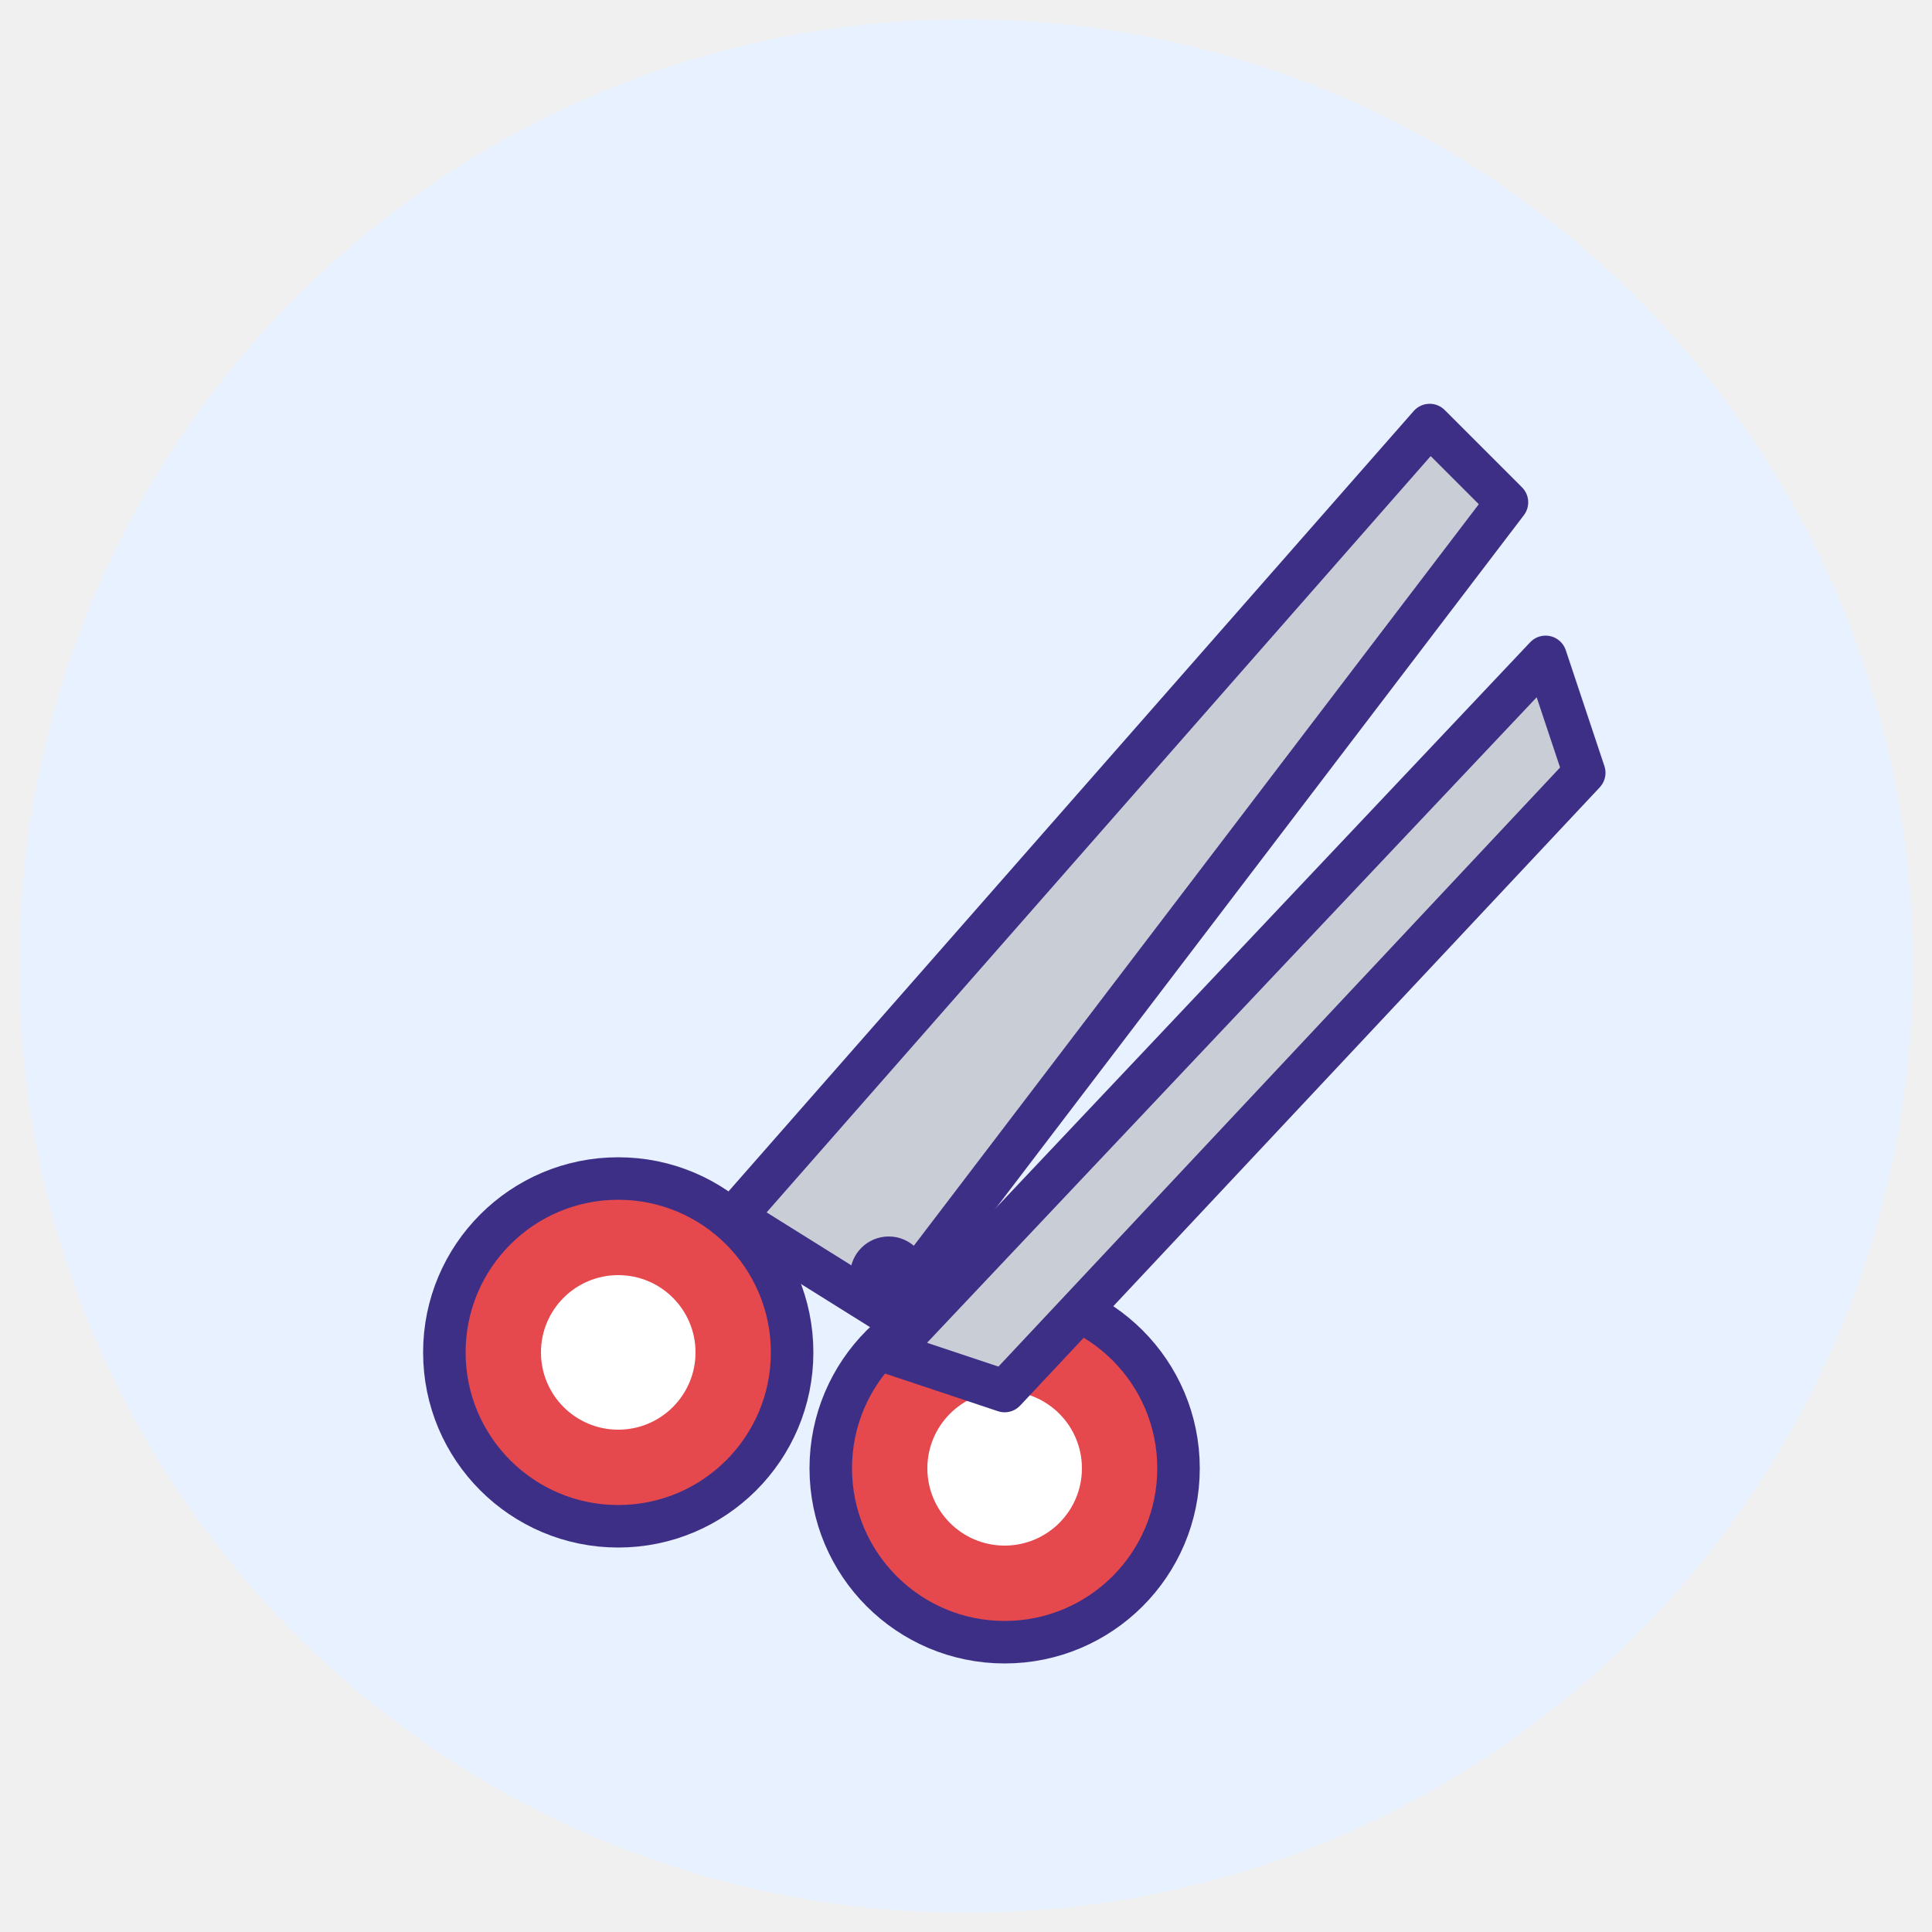
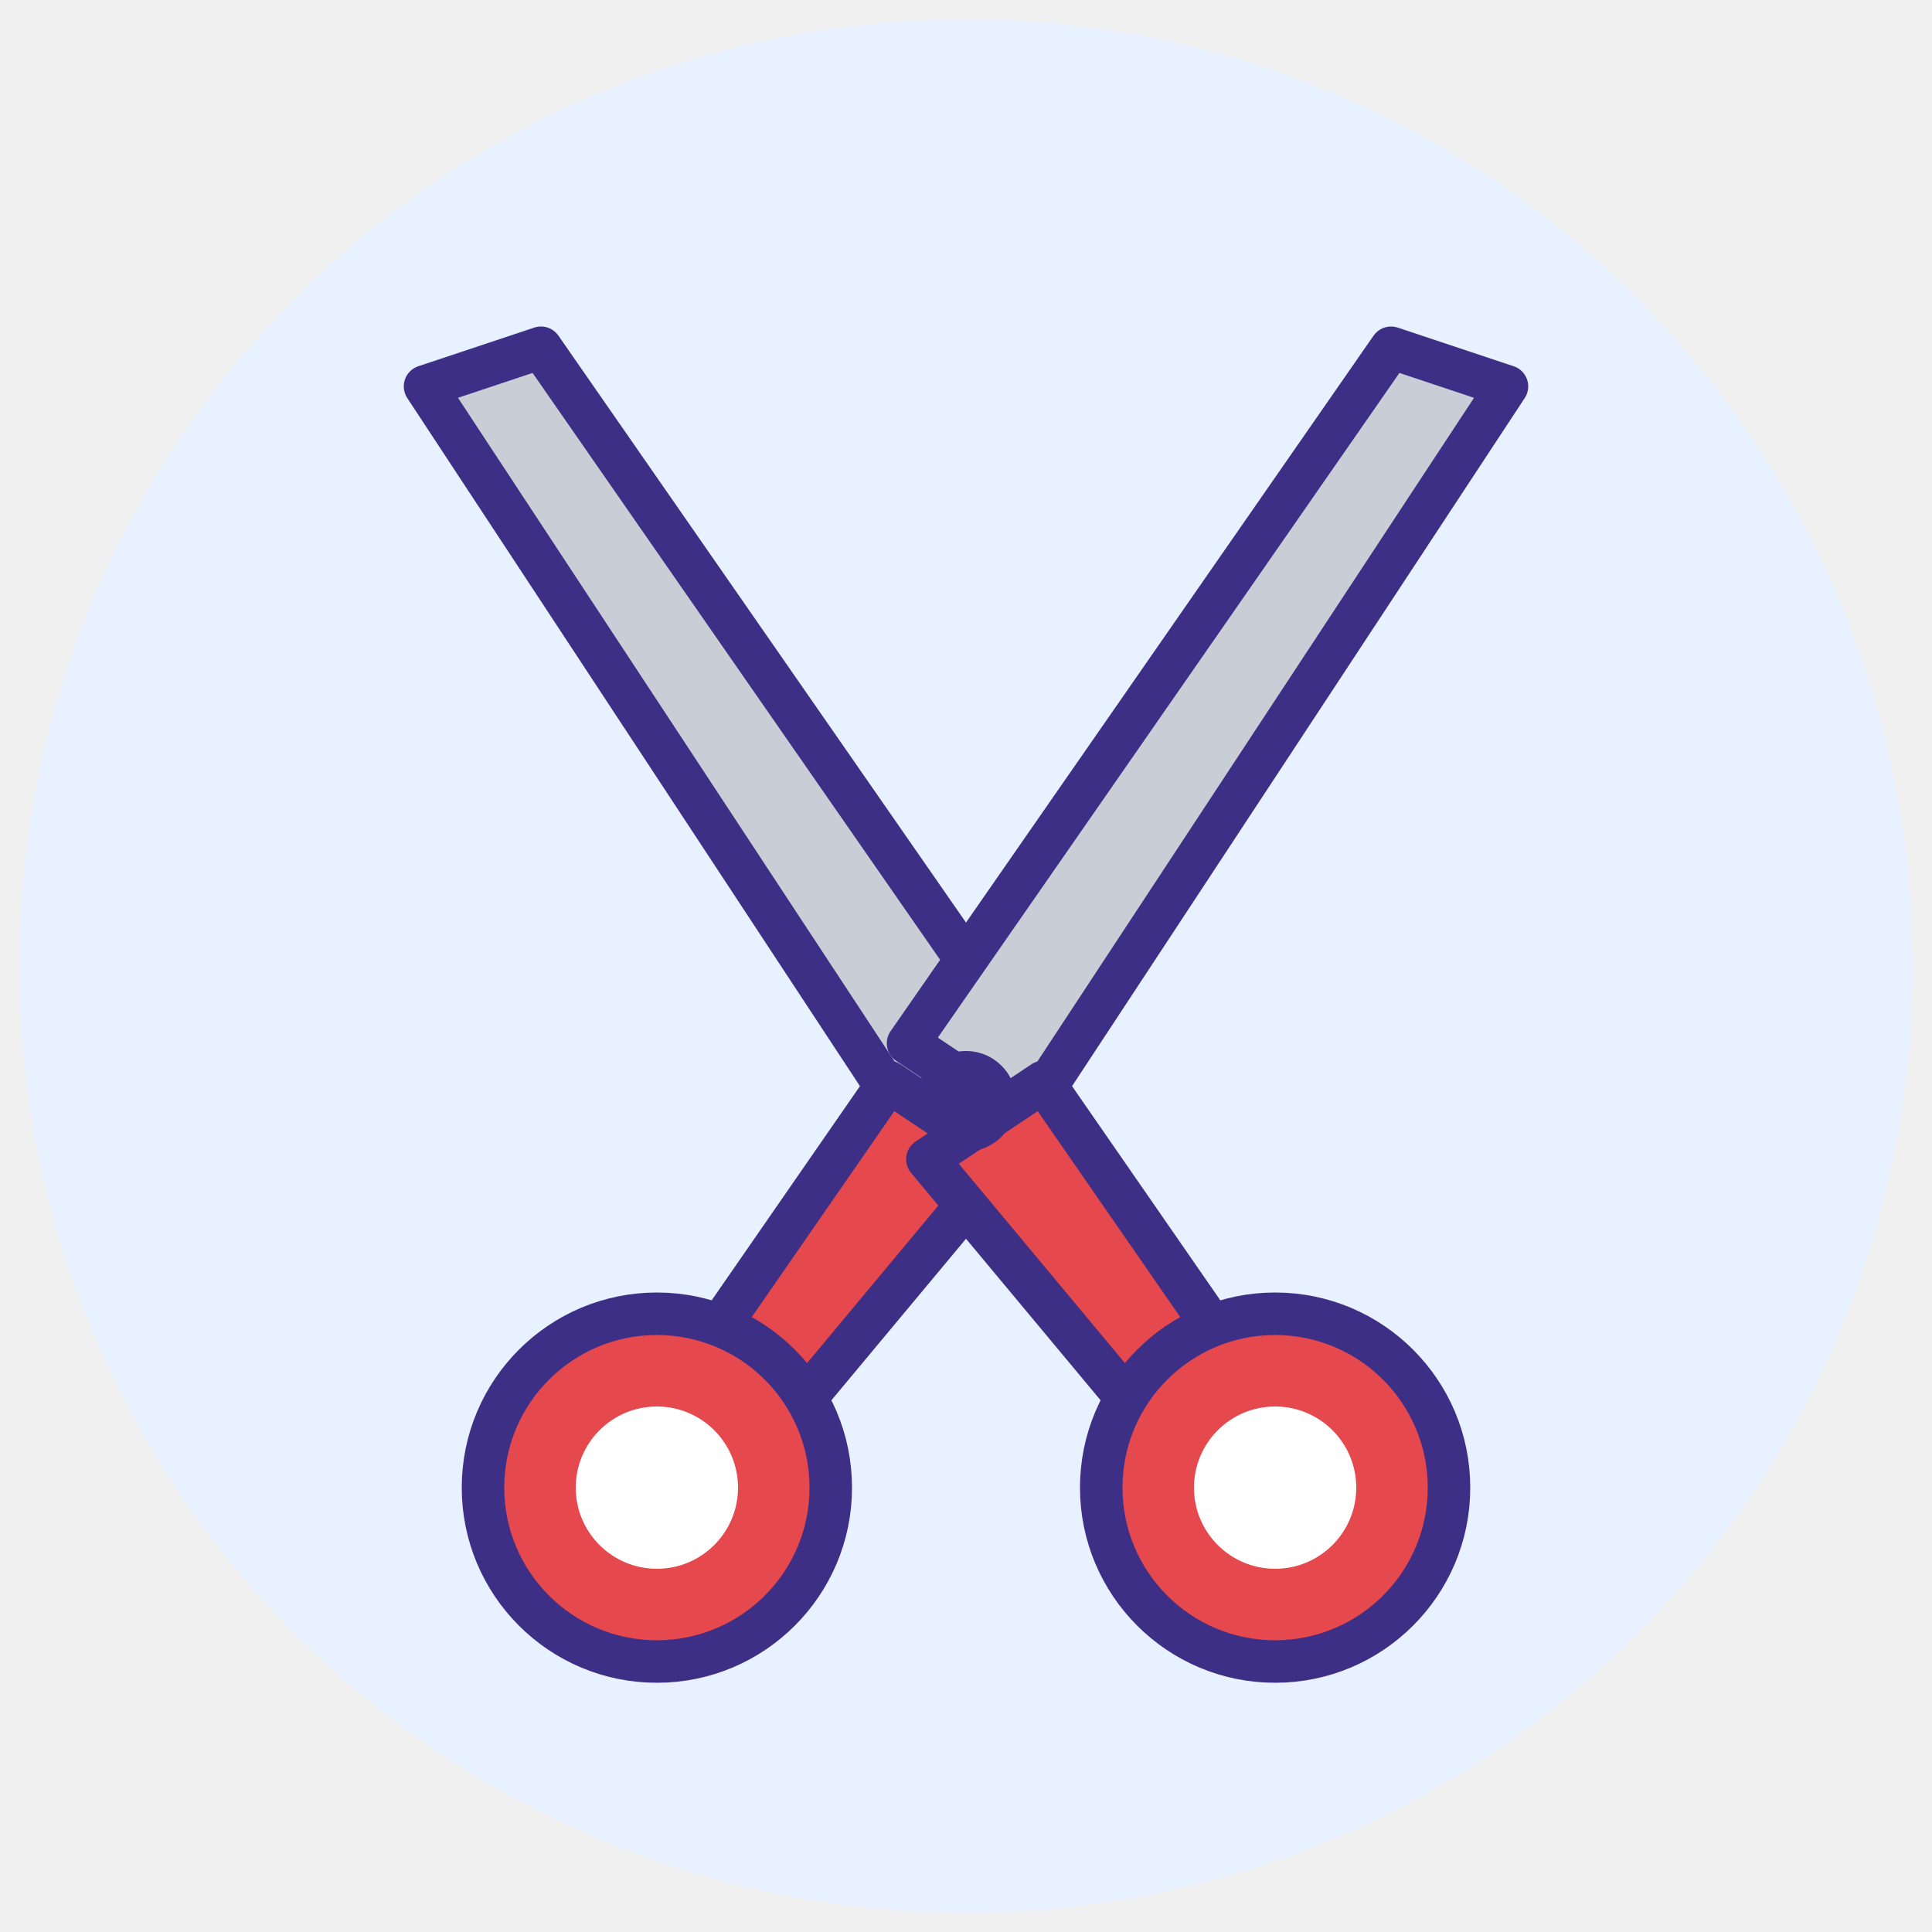
<svg xmlns="http://www.w3.org/2000/svg" viewBox="0 0 100 100" width="256" height="256">
  <circle cx="50" cy="50" r="49" fill="#E8F1FF" />
-   <circle cx="32" cy="70" r="9" fill="#E5484D" stroke="#3E2F86" stroke-width="2.2" />
-   <circle cx="52" cy="76" r="9" fill="#E5484D" stroke="#3E2F86" stroke-width="2.2" />
-   <circle cx="32" cy="70" r="4" fill="#fff" />
-   <circle cx="52" cy="76" r="4" fill="#fff" />
-   <path d="M38 63 L74 22 L78 26 L46 68Z" fill="#C9CED6" stroke="#3E2F86" stroke-width="2.2" stroke-linejoin="round" stroke-linecap="round" />
-   <path d="M46 70 L80 34 L82 40 L52 72Z" fill="#C9CED6" stroke="#3E2F86" stroke-width="2.2" stroke-linejoin="round" stroke-linecap="round" />
-   <circle cx="46" cy="66" r="2" fill="#3E2F86" />
+   <path d="M47 58 L22 20 L28 18 L53 54Z" fill="#C9CED6" stroke="#3E2F86" stroke-width="2.2" stroke-linejoin="round" stroke-linecap="round" />
+   <path d="M53 58 L78 20 L72 18 L47 54Z" fill="#C9CED6" stroke="#3E2F86" stroke-width="2.2" stroke-linejoin="round" stroke-linecap="round" />
+   <path d="M46 56 L52 60 L42 72 L37 69Z" fill="#E5484D" stroke="#3E2F86" stroke-width="2.2" stroke-linejoin="round" stroke-linecap="round" />
+   <path d="M54 56 L48 60 L58 72 L63 69Z" fill="#E5484D" stroke="#3E2F86" stroke-width="2.2" stroke-linejoin="round" stroke-linecap="round" />
+   <circle cx="34" cy="77" r="9" fill="#E5484D" stroke="#3E2F86" stroke-width="2.2" />
+   <circle cx="66" cy="77" r="9" fill="#E5484D" stroke="#3E2F86" stroke-width="2.2" />
+   <circle cx="34" cy="77" r="4.2" fill="#fff" />
+   <circle cx="66" cy="77" r="4.2" fill="#fff" />
+   <circle cx="50" cy="57" r="2.6" fill="#3E2F86" />
</svg>
